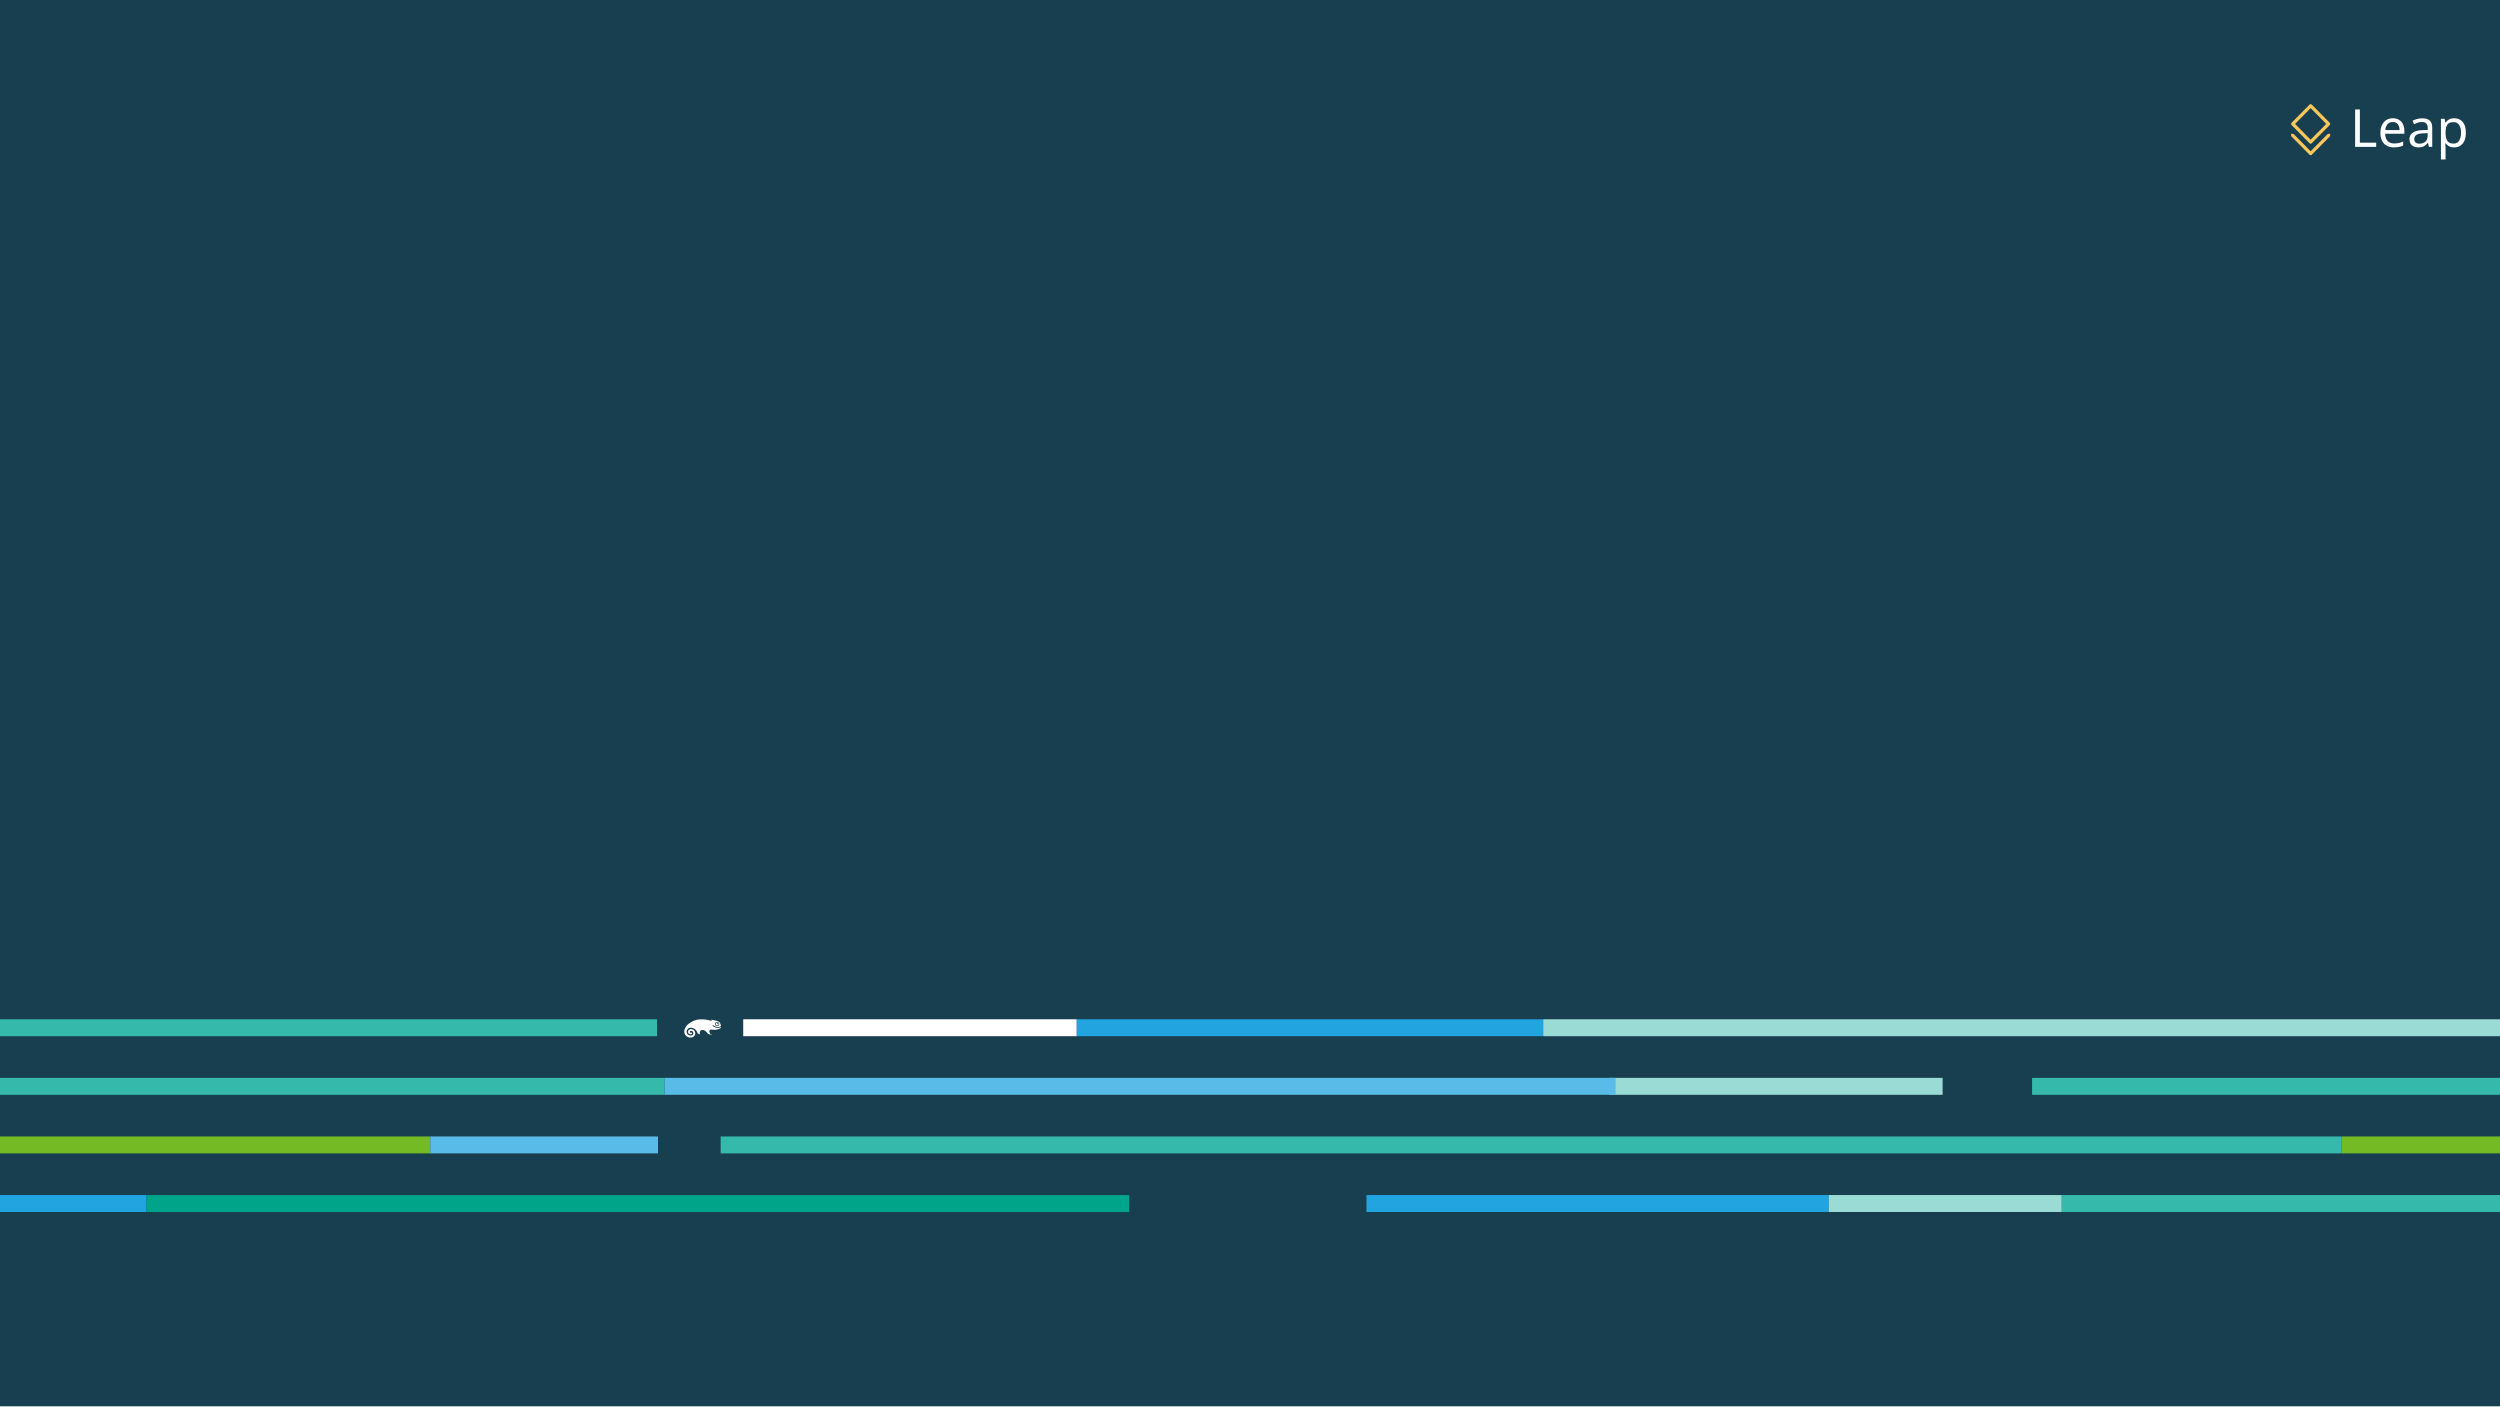
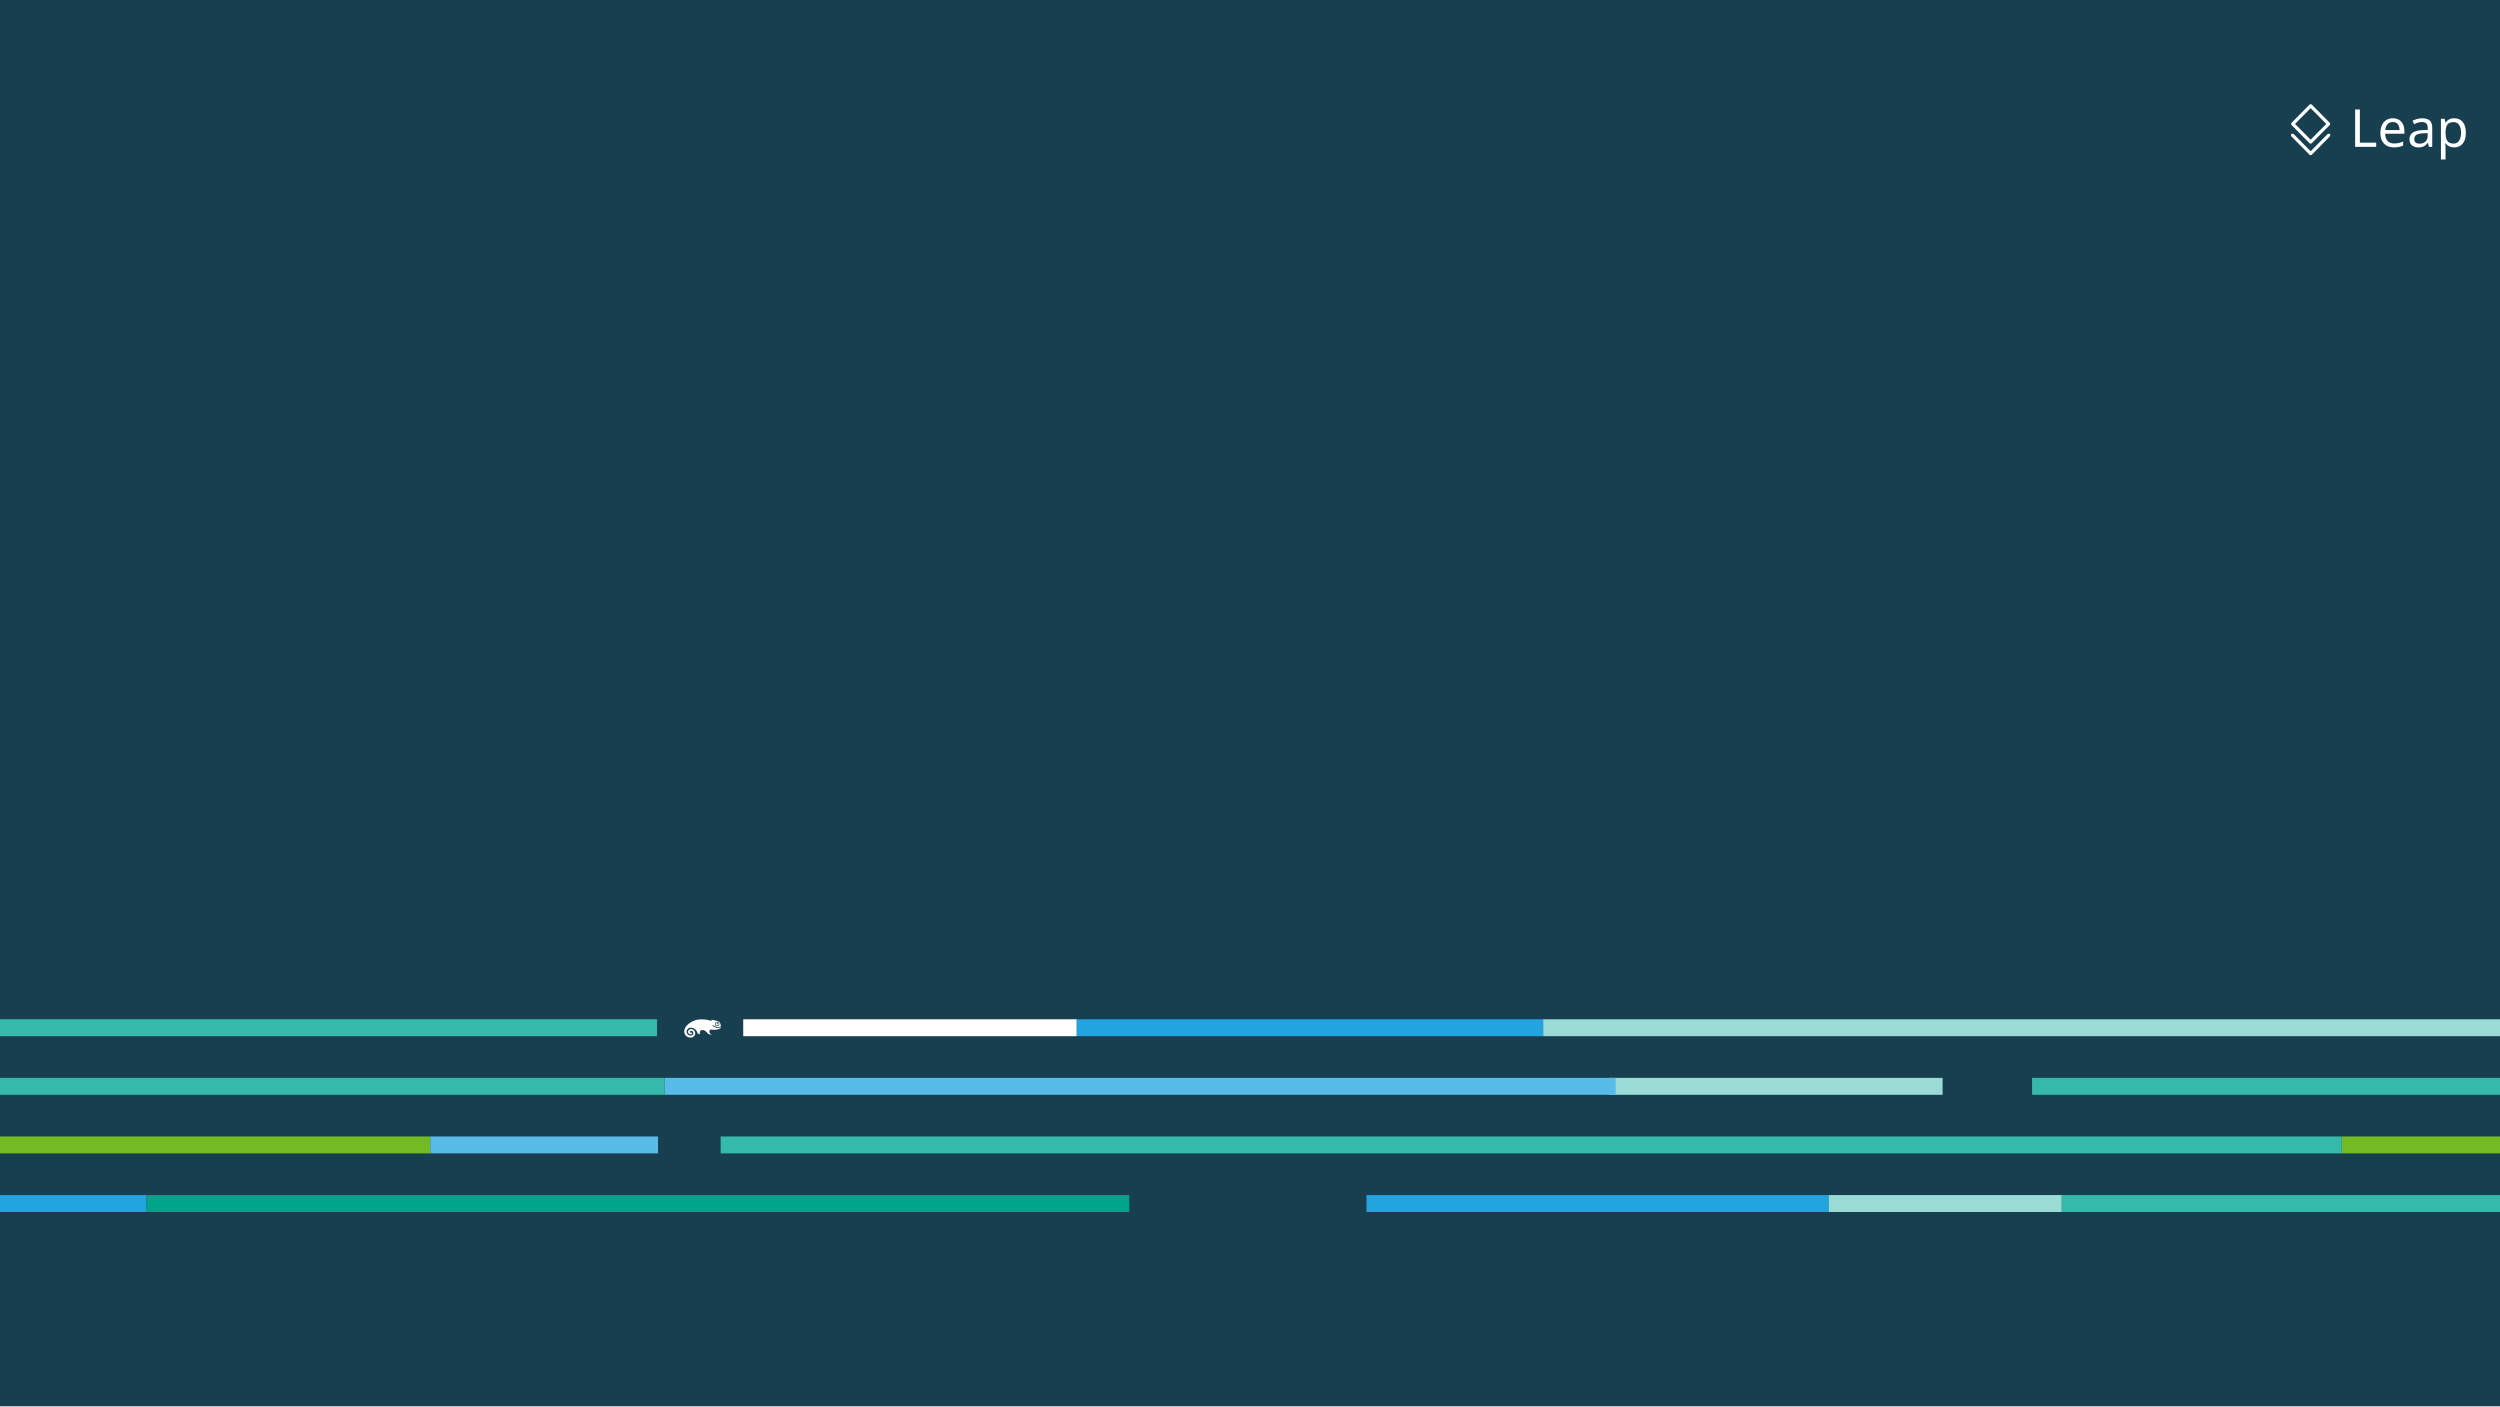
<svg xmlns="http://www.w3.org/2000/svg" width="1920px" height="1080px" viewBox="0 0 1920 1080" version="1.1" id="SVGRoot">
  <defs id="defs10" />
  <g id="layer1">
    <path id="rect25" style="fill:#173f4f;fill-opacity:1" d="M 0,0 H 1920 V 1080 H 0 Z" />
    <rect style="fill:#35b9ab;fill-opacity:1;stroke-width:0.961" id="rect859" width="504.756" height="13" x="-2.4424907e-14" y="782.803" />
    <rect style="fill:#173f4f;fill-opacity:1;stroke-width:1.293" id="rect865" width="66.032" height="13" x="504.756" y="782.803" />
    <rect style="fill:#ffffff;fill-opacity:1;stroke-width:2.268" id="rect869" width="256.126" height="13" x="570.797" y="782.803" />
    <rect style="fill:#21a4df;fill-opacity:1;stroke-width:2.072" id="rect873" width="358.176" height="13" x="826.997" y="782.803" />
    <rect style="fill:#9adcd5;fill-opacity:1;stroke-width:0.797" id="rect877" width="734.827" height="13" x="1185.173" y="782.803" />
    <rect style="fill:#35b9ab;fill-opacity:1;stroke-width:0.967" id="rect859-3" width="510.448" height="13" x="5.5511151e-15" y="827.803" />
    <rect style="fill:#173f4f;fill-opacity:1;stroke-width:1.293" id="rect865-6" width="66.032" height="13" x="1515.448" y="827.803" />
    <rect style="fill:#9adcd5;fill-opacity:1;stroke-width:2.268" id="rect869-7" width="256.126" height="13" x="1235.807" y="827.803" />
    <rect style="fill:#35b9ab;fill-opacity:1;stroke-width:2.075" id="rect873-5" width="359.367" height="13" x="1560.633" y="827.803" />
    <rect style="fill:#59bbe7;fill-opacity:1;stroke-width:0.794" id="rect877-3" width="730.359" height="13" x="510.448" y="827.803" />
    <rect style="fill:#73ba25;fill-opacity:1;stroke-width:0.765" id="rect932" width="330.448" height="13" x="-5.9952043e-15" y="872.803" />
    <rect style="fill:#59bbe7;fill-opacity:1;stroke-width:0.9" id="rect937" width="175" height="13" x="330.448" y="872.803" />
    <rect style="fill:#173f4f;fill-opacity:1;stroke-width:0.915" id="rect957" width="48" height="13" x="505.448" y="872.803" />
    <rect style="fill:#35b9ab;fill-opacity:1;stroke-width:4.24" id="rect961" width="1245" height="13" x="553.448" y="872.803" />
    <rect style="fill:#73ba25;fill-opacity:1;stroke-width:1.007" id="rect965" width="121.552" height="13" x="1798.448" y="872.803" />
    <rect style="fill:#21a4df;fill-opacity:1;stroke-width:0.91" id="rect976" width="112.507" height="13" x="-4.4408921e-16" y="917.803" />
    <rect style="fill:#00a489;fill-opacity:1;stroke-width:0.803" id="rect980" width="755" height="13" x="112.448" y="917.803" />
    <rect style="fill:#173f4f;fill-opacity:1;stroke-width:0.892" id="rect984" width="182" height="13" x="867.448" y="917.803" />
    <rect style="fill:#21a4df;fill-opacity:1;stroke-width:0.659" id="rect992" width="355" height="13" x="1049.448" y="917.803" />
    <rect style="fill:#9adcd5;fill-opacity:1;stroke-width:0.669" id="rect996" width="179" height="13" x="1404.448" y="917.803" />
    <rect style="fill:#35b9ab;fill-opacity:1;stroke-width:0.936" id="rect998" width="336.552" height="13" x="1583.448" y="917.803" />
    <g transform="matrix(0.0941817,0,0,0.0941817,501.4856,741.2278)" fill="#73ba25" id="g64" style="fill:#ffffff">
      <path id="Geeko" d="m 523.71,467.88 c -3.311,-0.119 -6.451,1.051 -8.85,3.301 -2.399,2.25 -3.815,5.298 -3.915,8.599 -0.23,6.821 5.111,12.559 11.916,12.81 3.309,0.1 6.465,-1.07 8.878,-3.32 2.41,-2.261 3.795,-5.311 3.901,-8.599 0.23,-6.819 -5.109,-12.549 -11.93,-12.791 z m 2.021,13.512 c -3.031,0 -5.479,-1.64 -5.479,-3.65 0,-2.029 2.448,-3.66 5.479,-3.66 3.031,0 5.486,1.631 5.486,3.66 0,2.01 -2.457,3.65 -5.486,3.65 z m 28.798,14.729 c 0.089,-0.069 0.295,-0.251 0.268,-0.419 -0.685,-4.279 -7.059,-25.029 -11.884,-30.019 -1.329,-1.359 -2.394,-2.699 -4.55,-3.96 -17.454,-10.171 -58.863,-16.309 -60.803,-16.59 0,0 -0.195,-0.041 -0.33,0.091 -0.105,0.102 -0.125,0.3 -0.125,0.3 0,0 -0.16,8.58 -0.184,9.539 -4.229,-1.421 -34.972,-11.351 -63.791,-12.351 -24.44,-0.859 -60.033,-4.02 -107.2,24.98 l -1.394,0.868 c -22.19,13.841 -37.51,30.91 -45.518,50.739 -2.512,6.24 -5.889,20.32 -2.541,33.569 1.442,5.791 4.13,11.61 7.756,16.819 8.194,11.77 21.944,19.58 36.749,20.899 20.904,1.87 36.733,-7.519 42.363,-25.099 3.871,-12.13 0,-29.928 -14.839,-39.007 -12.07,-7.391 -25.049,-5.711 -32.578,-0.73 -6.531,4.33 -10.23,11.06 -10.165,18.451 0.151,13.11 11.444,20.078 19.564,20.099 2.359,0 4.728,-0.41 7.399,-1.28 0.951,-0.289 1.845,-0.649 2.831,-1.259 l 0.309,-0.181 0.195,-0.13 -0.065,0.039 c 1.85,-1.261 2.964,-3.311 2.964,-5.511 0,-0.6 -0.084,-1.208 -0.256,-1.821 -0.959,-3.32 -4.239,-5.328 -7.638,-4.709 l -0.46,0.109 -0.621,0.189 -0.901,0.31 c -1.87,0.46 -3.269,0.5 -3.569,0.51 -0.951,-0.061 -5.625,-1.461 -5.625,-6.58 v -0.07 c 0,-1.88 0.754,-3.199 1.17,-3.92 1.454,-2.28 5.435,-4.518 10.814,-4.05 7.059,0.61 12.149,4.23 15.52,11.06 3.129,6.349 2.31,14.159 -2.11,19.88 -4.39,5.668 -12.205,8.078 -22.598,6.959 -10.481,-1.159 -19.34,-7.191 -24.303,-16.579 -4.856,-9.178 -5.121,-20.059 -0.686,-28.418 10.609,-20.029 30.649,-19.82 41.637,-17.921 16.26,2.82 34.758,17.819 41.319,35.138 1.059,2.761 1.599,4.949 2.071,6.95 l 0.709,2.99 18.37,8.969 c 0.395,0.193 0.528,0.258 0.686,0.14 0.189,-0.141 0.081,-0.53 0.081,-0.53 -0.114,-0.41 -0.381,-0.789 -0.805,-5.93 -0.349,-4.562 -1.059,-17.051 5.228,-23.24 2.441,-2.419 6.161,-4.578 9.099,-5.269 12.04,-2.941 26.159,-0.912 39.507,14.539 6.91,7.98 10.279,11.619 11.97,13.249 0,0 0.385,0.363 0.589,0.531 0.223,0.183 0.369,0.338 0.695,0.519 0.558,0.31 22.954,10.621 22.954,10.621 0,0 0.265,0.132 0.461,-0.11 0.194,-0.24 0.01,-0.479 0.01,-0.479 -0.149,-0.17 -14.199,-18.328 -11.698,-33.279 1.97,-11.909 11.447,-10.83 24.558,-9.35 4.279,0.5 9.152,1.059 14.196,1.172 14.084,0.089 29.254,-2.511 38.604,-6.601 6.049,-2.629 9.909,-4.379 12.328,-6.579 0.87,-0.721 1.321,-1.891 1.791,-3.15 l 0.33,-0.831 c 0.391,-1.021 0.966,-3.171 1.219,-4.35 0.102,-0.519 0.221,-1.027 -0.209,-1.359 -0.393,-0.303 -1.294,0.24 -1.294,0.24 -4.106,2.471 -14.369,7.151 -23.965,7.35 -11.914,0.24 -36.054,-12.061 -38.555,-13.36 -1.674,-3.986 -3.346,-7.972 -5.044,-11.948 17.27,11.379 31.594,17.668 42.559,18.638 12.207,1.087 21.723,-5.572 25.853,-8.343 0.541,-0.359 1.08,-0.762 1.576,-1.149 z m -48.992,-16.369 c 0.175,-4.73 2.155,-9.12 5.614,-12.34 3.46,-3.231 7.975,-4.9 12.708,-4.749 9.76,0.349 17.43,8.589 17.095,18.338 -0.184,4.73 -2.164,9.12 -5.614,12.33 -3.46,3.25 -7.964,4.92 -12.719,4.76 -9.75,-0.36 -17.411,-8.58 -17.084,-18.338 z" clip-rule="evenodd" fill-rule="evenodd" style="fill:#ffffff" />
      <g transform="matrix(1.7539,0,0,1.7539,-692,-166.47)" id="g62" style="fill:#ffffff">
        <path d="m 667.46,415.23 c 1.218,0 2.188,0.99 2.188,2.229 0,1.257 -0.971,2.237 -2.198,2.237 -1.218,0 -2.208,-0.98 -2.208,-2.237 0,-1.238 0.99,-2.229 2.208,-2.229 z m -0.01,0.346 c -0.98,0 -1.782,0.842 -1.782,1.882 0,1.06 0.802,1.891 1.792,1.891 0.99,0.011 1.782,-0.831 1.782,-1.881 0,-1.05 -0.792,-1.892 -1.782,-1.892 z m -0.416,3.179 h -0.396 v -2.485 c 0.208,-0.03 0.406,-0.06 0.703,-0.06 0.377,0 0.624,0.079 0.772,0.188 0.149,0.108 0.229,0.276 0.229,0.515 0,0.326 -0.218,0.524 -0.485,0.604 v 0.021 c 0.218,0.039 0.366,0.237 0.416,0.604 0.06,0.387 0.118,0.535 0.158,0.614 h -0.416 c -0.06,-0.079 -0.119,-0.307 -0.168,-0.634 -0.06,-0.316 -0.218,-0.436 -0.535,-0.436 h -0.277 v 1.069 z m 0,-1.377 h 0.287 c 0.327,0 0.604,-0.118 0.604,-0.426 0,-0.218 -0.158,-0.436 -0.604,-0.436 -0.129,0 -0.218,0.01 -0.287,0.021 z" fill="#73ba25" id="path60" style="fill:#ffffff" />
      </g>
    </g>
-     <path d="m 1774.518,80 a 1.25,1.265 0 0 0 -0.825,0.364 l -13.749,13.909 a 1.25,1.265 0 0 0 0,1.788 l 13.749,13.909 a 1.25,1.265 0 0 0 1.767,0 l 13.749,-13.909 a 1.25,1.265 0 0 0 0,-1.788 L 1775.46,80.364 A 1.25,1.265 0 0 0 1774.518,80 Z m 0.058,3.047 11.982,12.121 -11.982,12.121 -11.981,-12.121 z m -14.999,19.706 v 1.265 a 1.25,1.264 0 0 0 0.367,0.894 l 13.749,13.909 a 1.25,1.265 0 0 0 1.767,0 l 13.749,-13.909 a 1.25,1.264 0 0 0 0.367,-0.894 1.25,1.264 0 0 0 0,-0.057 v -1.205 h -1.25 a 1.25,1.264 0 0 0 -0.883,0.372 l -12.865,13.015 -12.865,-13.015 a 1.25,1.264 0 0 0 -0.883,-0.364 v -0.002 z" color="#000000" color-rendering="auto" dominant-baseline="auto" fill="#fbc75d" image-rendering="auto" shape-rendering="auto" solid-color="#000000" stop-color="#000000" style="font-variant-ligatures:normal;font-variant-position:normal;font-variant-caps:normal;font-variant-numeric:normal;font-variant-alternates:normal;font-variant-east-asian:normal;font-feature-settings:normal;font-variation-settings:normal;text-indent:0;text-decoration:none;text-decoration-line:none;text-decoration-style:solid;text-decoration-color:#000000;text-transform:none;text-orientation:mixed;white-space:normal;shape-padding:0;shape-margin:0;inline-size:0;isolation:auto;mix-blend-mode:normal;fill:#fbc75d;stroke-width:0.168;fill-opacity:1" id="path64-3" />
+     <path d="m 1774.518,80 a 1.25,1.265 0 0 0 -0.825,0.364 l -13.749,13.909 a 1.25,1.265 0 0 0 0,1.788 l 13.749,13.909 a 1.25,1.265 0 0 0 1.767,0 l 13.749,-13.909 a 1.25,1.265 0 0 0 0,-1.788 L 1775.46,80.364 A 1.25,1.265 0 0 0 1774.518,80 Z m 0.058,3.047 11.982,12.121 -11.982,12.121 -11.981,-12.121 z m -14.999,19.706 v 1.265 a 1.25,1.264 0 0 0 0.367,0.894 l 13.749,13.909 a 1.25,1.265 0 0 0 1.767,0 l 13.749,-13.909 a 1.25,1.264 0 0 0 0.367,-0.894 1.25,1.264 0 0 0 0,-0.057 v -1.205 h -1.25 a 1.25,1.264 0 0 0 -0.883,0.372 l -12.865,13.015 -12.865,-13.015 a 1.25,1.264 0 0 0 -0.883,-0.364 v -0.002 z" color="#000000" color-rendering="auto" dominant-baseline="auto" fill="#fbc75d" image-rendering="auto" shape-rendering="auto" solid-color="#000000" stop-color="#000000" style="font-variant-ligatures:normal;font-variant-position:normal;font-variant-caps:normal;font-variant-numeric:normal;font-variant-alternates:normal;font-variant-east-asian:normal;font-feature-settings:normal;font-variation-settings:normal;text-indent:0;text-decoration:none;text-decoration-line:none;text-decoration-style:solid;text-decoration-color:#000000;text-transform:none;text-orientation:mixed;white-space:normal;shape-padding:0;shape-margin:0;inline-size:0;isolation:auto;mix-blend-mode:normal;fill:#ffffff;stroke-width:0.168" id="path64-3" />
    <text xml:space="preserve" style="font-style:normal;font-weight:normal;font-size:40.257px;line-height:1.25;font-family:sans-serif;fill:#ffffff;fill-opacity:1;stroke:none;stroke-width:1.006;" x="1804.836" y="112.795" id="text323-6">
      <tspan id="tspan321-7" x="1804.836" y="112.795" style="font-style:normal;font-variant:normal;font-weight:normal;font-stretch:normal;font-family:'Source Sans Pro';-inkscape-font-specification:'Source Sans Pro';fill:#ffffff;stroke-width:1.006;">Leap</tspan>
    </text>
  </g>
</svg>
